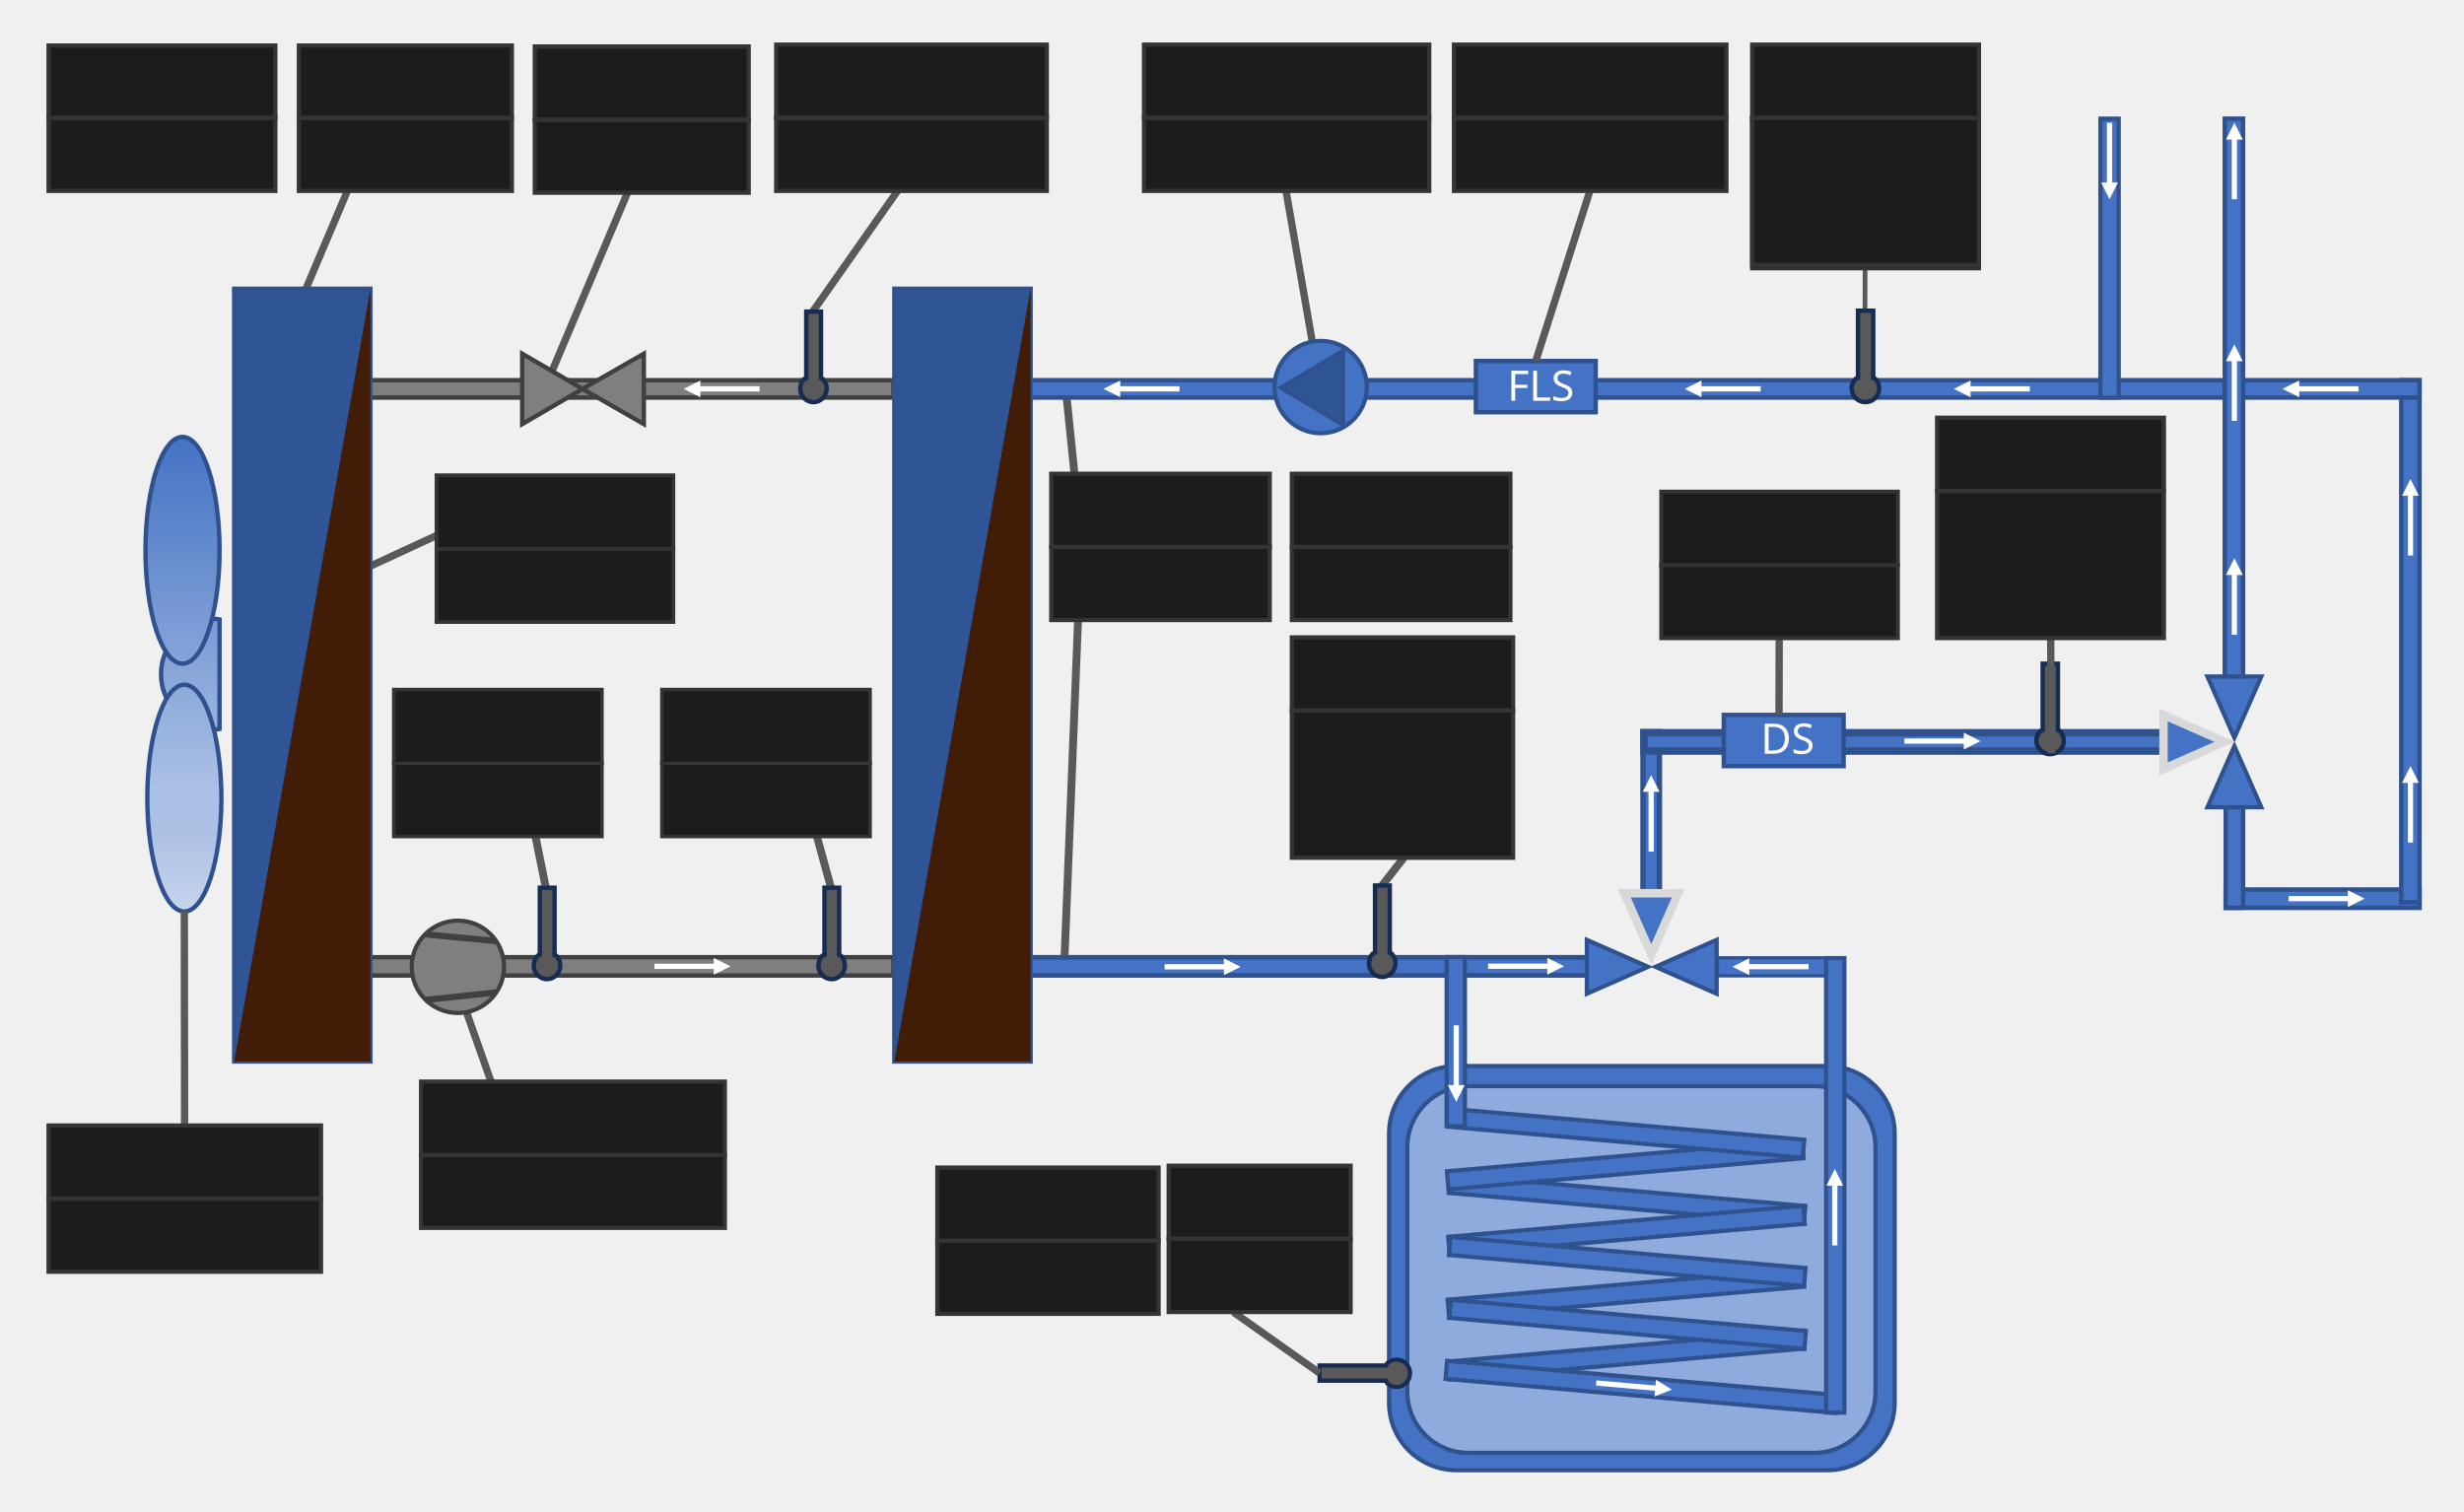
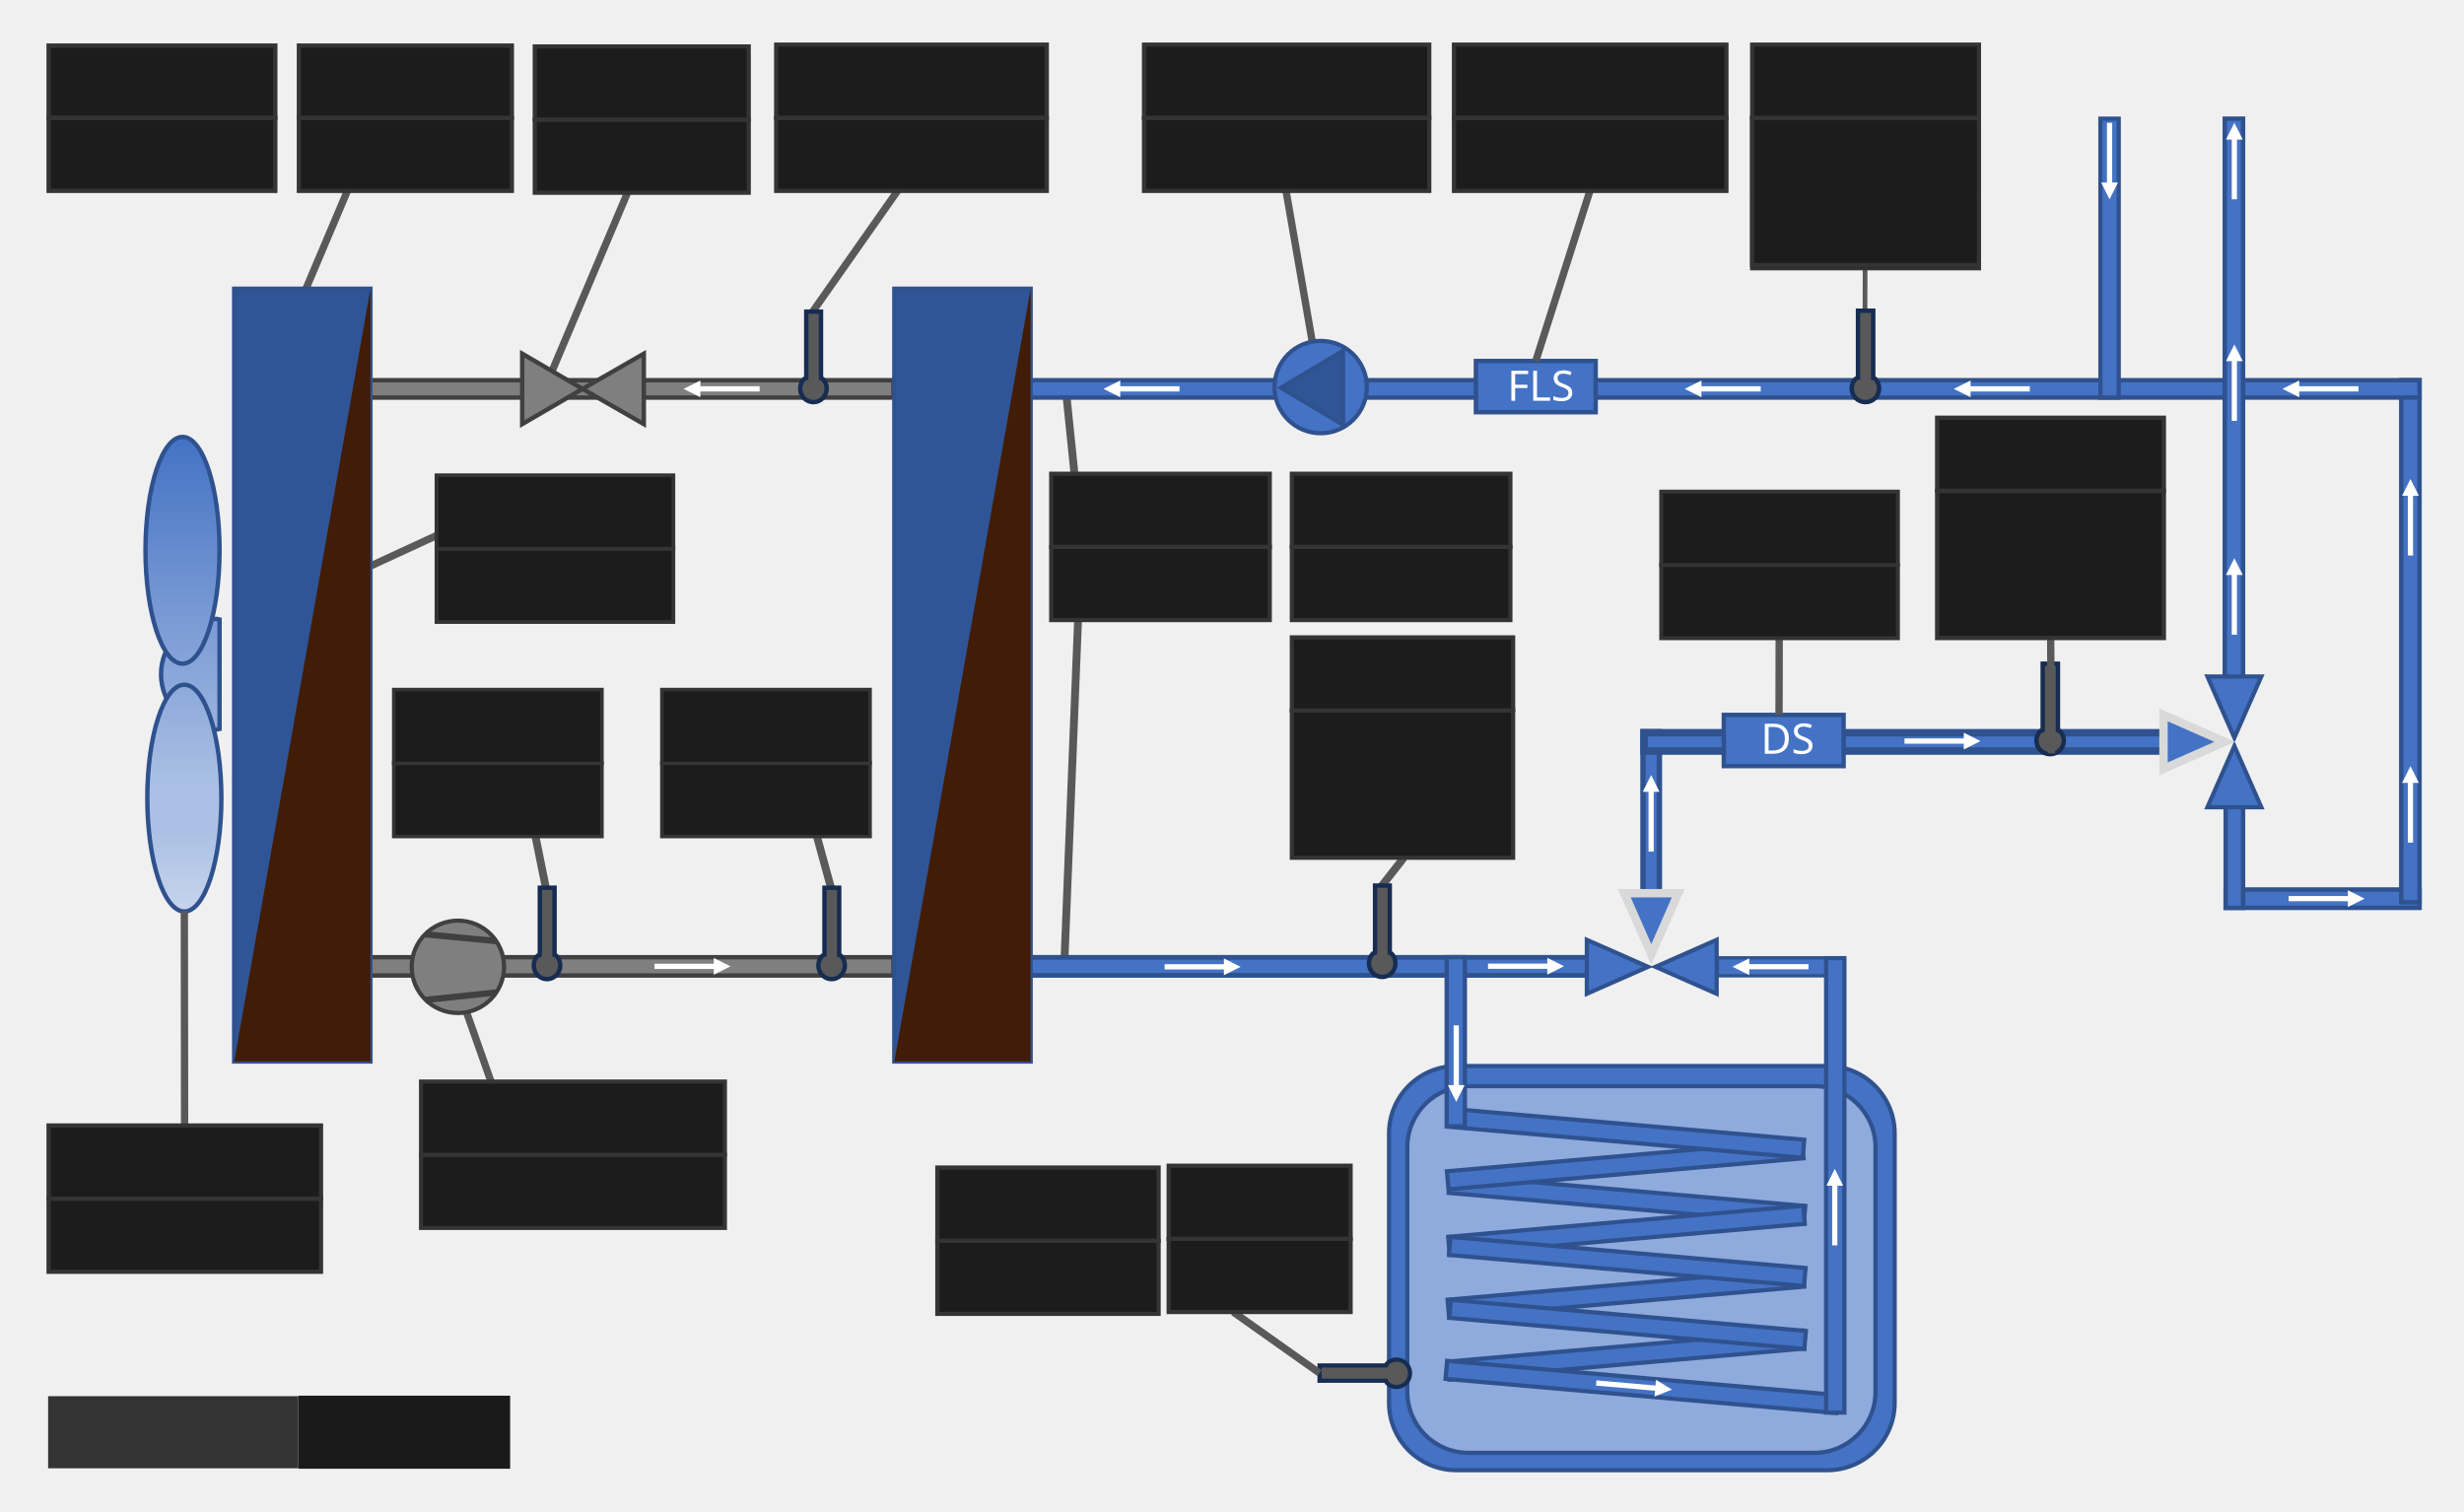
<svg xmlns="http://www.w3.org/2000/svg" width="2560" height="1570" viewBox="0 0 2560 1570" xml:space="preserve" overflow="hidden" version="1.1" id="svg88">
  <defs id="defs12">
    <linearGradient x1="362" y1="761.5" x2="362" y2="1280.5" gradientUnits="userSpaceOnUse" spreadMethod="reflect" id="fill0" gradientTransform="matrix(0.95,0,0,0.95,-154.8875,-267.9625)">
      <stop offset="0" stop-color="#4472C4" id="stop1" />
      <stop offset="0.74" stop-color="#ABC0E4" id="stop2" />
      <stop offset="0.83" stop-color="#ABC0E4" id="stop3" />
      <stop offset="1" stop-color="#C7D5ED" id="stop4" />
    </linearGradient>
    <linearGradient x1="362" y1="761.5" x2="362" y2="1280.5" gradientUnits="userSpaceOnUse" spreadMethod="reflect" id="fill1" gradientTransform="matrix(0.95,0,0,0.95,-154.8875,-267.9625)">
      <stop offset="0" stop-color="#4472C4" id="stop5" />
      <stop offset="0.74" stop-color="#ABC0E4" id="stop6" />
      <stop offset="0.83" stop-color="#ABC0E4" id="stop7" />
      <stop offset="1" stop-color="#C7D5ED" id="stop8" />
    </linearGradient>
    <linearGradient x1="362" y1="761.5" x2="362" y2="1280.5" gradientUnits="userSpaceOnUse" spreadMethod="reflect" id="fill2" gradientTransform="matrix(0.95,0,0,0.95,-154.8875,-267.9625)">
      <stop offset="0" stop-color="#4472C4" id="stop9" />
      <stop offset="0.74" stop-color="#ABC0E4" id="stop10" />
      <stop offset="0.83" stop-color="#ABC0E4" id="stop11" />
      <stop offset="1" stop-color="#C7D5ED" id="stop12" />
    </linearGradient>
  </defs>
  <g id="layer1" transform="translate(1.5625,-1.5625)">
    <g id="Spreizung" transform="matrix(0.95,0,0,0.95,-318.7104,-117.8248)" style="display:inline">
      <path d="m 1104.467,870.596 14.549,-363.753" stroke="#595959" stroke-width="13.719" stroke-miterlimit="8" fill="none" fill-rule="evenodd" id="path18-8-8" style="display:inline;stroke-width:8.163;stroke-dasharray:none" transform="matrix(1.052632,0,0,1.052632,335.4846,256.3531)" />
      <path d="M 1510.739,661.48 1499.295,549.94" stroke="#595959" stroke-width="13.719" stroke-miterlimit="8" fill="none" fill-rule="evenodd" id="path18-8" style="display:inline;stroke-width:8.593;stroke-dasharray:none" />
      <rect x="1483.5" y="723.752" width="239" height="80" stroke="#343434" stroke-width="4.583" stroke-miterlimit="8" fill="#1c1c1c" id="spread_value" />
      <rect x="1483.5" y="643.752" width="239" height="80" stroke="#343434" stroke-width="4.583" stroke-miterlimit="8" fill="#1c1c1c" id="spread_label" />
    </g>
    <g id="refrigerant-pipes" style="display:inline">
      <rect x="382.337" y="396.562" width="544.35" height="18.05" stroke="#404040" stroke-width="4.583" stroke-miterlimit="8" fill="#7f7f7f" id="rect12" />
      <rect x="366.188" y="996.013" width="560.5" height="19" stroke="#404040" stroke-width="4.583" stroke-miterlimit="8" fill="#7f7f7f" id="rect21" />
      <path d="m 678.438,1002.774 h 65.93 v 5.434 h -65.93 z m 61.579,-5.995 17.413,8.711 -17.413,8.711 z" fill="#ffffff" id="Flow-Arrow-2" style="stroke-width:0.95" />
      <path d="m 787.655,402.867 h -65.93 v 5.434 h 65.93 z m -61.579,-5.995 -17.413,8.711 17.413,8.711 z" fill="#ffffff" id="Flow-Arrow-1" style="stroke-width:0.95" />
    </g>
    <g id="fan">
      <path d="m 223.256,644.513 3.281,0.662 V 758.798 l -3.281,0.665 c -31.767,0 -57.519,-25.735 -57.519,-57.475 0,-31.742 25.752,-57.475 57.519,-57.475 z" stroke="#2f528f" stroke-width="4.583" stroke-miterlimit="8" fill="url(#fill2)" fill-rule="evenodd" id="path26" style="fill:url(#fill2)" />
      <path d="m 151.488,830.712 c 0,-65.056 17.225,-117.8 38.475,-117.8 21.25,0 38.475,52.744 38.475,117.8 0,65.056 -17.225,117.8 -38.475,117.8 -21.25,0 -38.475,-52.744 -38.475,-117.8 z" stroke="#2f528f" stroke-width="4.583" stroke-miterlimit="8" fill="url(#fill0)" fill-rule="evenodd" id="path24" style="fill:url(#fill0)" />
      <path d="m 149.588,573.263 c 0,-65.059 17.225,-117.8 38.475,-117.8 21.249,0 38.475,52.741 38.475,117.8 0,65.059 -17.226,117.8 -38.475,117.8 -21.25,0 -38.475,-52.741 -38.475,-117.8 z" stroke="#2f528f" stroke-width="4.583" stroke-miterlimit="8" fill="url(#fill1)" fill-rule="evenodd" id="path25" style="fill:url(#fill1)" />
    </g>
    <g id="dhw-pipes" style="display:inline">
      <rect x="1782.775" y="996.64" width="112.912" height="18.695" stroke="#2f528f" stroke-width="3.421" stroke-miterlimit="8" fill="#4472c4" id="rect18" />
      <rect x="1705.442" y="761.725" width="17.059" height="193.258" stroke="#2f528f" stroke-width="5.574" stroke-miterlimit="8" fill="#4472c4" id="rect15-9" />
      <rect x="1706.551" y="762.828" width="561.079" height="19" stroke="#2f528f" stroke-width="7.78" stroke-miterlimit="8" fill="#4472c4" id="rect71-0" style="display:inline" />
      <rect x="2310.837" y="925.713" width="201.4" height="19" stroke="#2f528f" stroke-width="4.661" stroke-miterlimit="8" fill="#4472c4" id="rect71" />
      <rect x="2310.837" y="821.213" width="18.05" height="123.5" stroke="#2f528f" stroke-width="4.583" stroke-miterlimit="8" fill="#4472c4" id="rect15" />
      <rect x="2493.238" y="396.562" width="19" height="542.45" stroke="#2f528f" stroke-width="4.583" stroke-miterlimit="8" fill="#4472c4" id="rect70" />
      <rect x="1059.688" y="396.562" width="1452.55" height="18.05" stroke="#2f528f" stroke-width="4.583" stroke-miterlimit="8" fill="#4472c4" id="rect17" />
      <rect x="2180.688" y="124.862" width="19" height="289.75" stroke="#2f528f" stroke-width="4.398" stroke-miterlimit="8" fill="#4472c4" id="rect16" />
      <rect x="2309.887" y="124.862" width="19" height="605.15" stroke="#2f528f" stroke-width="4.583" stroke-miterlimit="8" fill="#4472c4" id="rect19" />
      <rect x="1017.786" y="996.164" width="659.095" height="18.698" stroke="#2f528f" stroke-width="4.964" stroke-miterlimit="8" fill="#4472c4" id="rect22" />
    </g>
    <g id="evaporator">
      <rect x="927.638" y="301.562" width="141.55" height="802.75" stroke="#2f528f" stroke-width="4.583" stroke-miterlimit="8" fill="#2f5597" id="rect30" />
      <path d="m 927.638,1104.312 141.55,-802.75 v 802.75 z" stroke="#2f528f" stroke-width="0" stroke-miterlimit="8" fill="#411d07" fill-rule="evenodd" id="path30" style="display:inline" />
    </g>
    <g id="DHW-Valve" transform="matrix(0.95,0,0,0.95,10.71258,-28.5625)">
      <path d="m 1972.5,1370.5 -67,-29.5 67,-29.5 z" stroke="#2f528f" stroke-width="4.583" stroke-miterlimit="8" fill="#4472c4" fill-rule="evenodd" id="path49" transform="translate(-108,-252)" style="display:inline" />
      <path d="m 1830.5,1311.5 67,29.5 -67,29.5 z" stroke="#2f528f" stroke-width="4.583" stroke-miterlimit="8" fill="#4472c4" fill-rule="evenodd" id="path50" transform="translate(-108,-252)" />
      <path d="m 1930.5,1260.5 -29.5,67 -29.5,-67 z" stroke="#d9d9d9" stroke-width="9.167" stroke-miterlimit="8" fill="#4472c4" fill-rule="evenodd" id="path51" transform="translate(-108,-252)" />
    </g>
    <g id="water-tank">
      <path d="m 1441.588,1179.049 c 0,-38.656 31.331,-69.987 69.987,-69.987 h 385.377 c 38.656,0 69.987,31.331 69.987,69.987 v 279.927 c 0,38.656 -31.331,69.987 -69.987,69.987 h -385.377 c -38.656,0 -69.987,-31.331 -69.987,-69.987 z" stroke="#2f528f" stroke-width="4.354" stroke-miterlimit="8" fill="#4472c4" fill-rule="evenodd" id="path71" style="display:inline" />
      <path d="m 1460.588,1193.451 c 0,-35.065 28.424,-63.489 63.489,-63.489 h 359.423 c 35.065,0 63.489,28.424 63.489,63.489 v 253.973 c 0,35.065 -28.424,63.489 -63.489,63.489 h -359.423 c -35.065,0 -63.489,-28.424 -63.489,-63.489 z" stroke="#2f528f" stroke-width="4.354" stroke-miterlimit="8" fill="#8faadc" fill-rule="evenodd" id="path72" style="display:inline" />
      <path d="m 1505.247,1222.179 368.866,32.272 -1.643,18.715 -368.866,-32.272 z" stroke="#2f528f" stroke-width="4.354" stroke-miterlimit="8" fill="#4472c4" fill-rule="evenodd" id="path74" />
      <path d="m 1503.043,1286.513 368.866,-32.272 1.634,18.715 -368.866,32.272 z" stroke="#2f528f" stroke-width="4.354" stroke-miterlimit="8" fill="#4472c4" fill-rule="evenodd" id="path75" />
      <path d="m 1501.723,1218.398 368.866,-32.272 1.634,18.715 -368.866,32.272 z" stroke="#2f528f" stroke-width="4.354" stroke-miterlimit="8" fill="#4472c4" fill-rule="evenodd" id="path76" />
      <path d="m 1502.426,1351.825 368.866,-32.272 1.634,18.715 -368.866,32.272 z" stroke="#2f528f" stroke-width="4.354" stroke-miterlimit="8" fill="#4472c4" fill-rule="evenodd" id="path77" />
      <path d="m 1505.494,1286.618 368.866,32.272 -1.643,18.715 -368.866,-32.272 z" stroke="#2f528f" stroke-width="4.354" stroke-miterlimit="8" fill="#4472c4" fill-rule="evenodd" id="path78" />
      <path d="m 1502.701,1416.112 368.866,-32.272 1.634,18.715 -368.866,32.272 z" stroke="#2f528f" stroke-width="4.354" stroke-miterlimit="8" fill="#4472c4" fill-rule="evenodd" id="path79" />
      <path d="m 1505.836,1351.996 368.866,32.272 -1.643,18.715 -368.866,-32.272 z" stroke="#2f528f" stroke-width="4.354" stroke-miterlimit="8" fill="#4472c4" fill-rule="evenodd" id="path80" />
      <path d="m 1501.922,1415.352 405.755,35.502 -1.634,18.715 -405.755,-35.502 z" stroke="#2f528f" stroke-width="4.354" stroke-miterlimit="8" fill="#4472c4" fill-rule="evenodd" id="path81" />
    </g>
    <path d="m 1504.136,1153.361 368.866,32.272 -1.643,18.715 -368.866,-32.272 z" stroke="#2f528f" stroke-width="4.354" stroke-miterlimit="8" fill="#4472c4" fill-rule="evenodd" id="path73" />
    <g id="BPV-Valve" transform="matrix(0.95,0,0,0.95,-52.2875,-28.5625)">
      <path d="m 2634.5,1023.5 -29.5,67 -29.5,-67 z" stroke="#2f528f" stroke-width="4.583" stroke-miterlimit="8" fill="#4472c4" fill-rule="evenodd" id="path52" transform="translate(-108,-252)" />
      <path d="m 2575.5,1166.5 29.5,-67 29.5,67 z" stroke="#2f528f" stroke-width="4.583" stroke-miterlimit="8" fill="#4472c4" fill-rule="evenodd" id="path53" transform="translate(-108,-252)" />
      <path d="m 2527.5,1065.5 67,29.5 -67,29.5 z" stroke="#d9d9d9" stroke-width="9.167" stroke-miterlimit="8" fill="#4472c4" fill-rule="evenodd" id="path54" transform="translate(-108,-252)" />
    </g>
    <rect x="1501.487" y="995.908" width="18.901" height="175.805" stroke="#2f528f" stroke-width="4.453" stroke-miterlimit="8" fill="#4472c4" id="rect81" />
    <rect x="1895.688" y="996.963" width="19" height="472.15" stroke="#2f528f" stroke-width="4.354" stroke-miterlimit="8" fill="#4472c4" id="rect82" />
    <rect style="fill:none;stroke:none;stroke-width:4.077" id="dhw_mixer_value" width="139.254" height="57.651" x="1645.11" y="1037.35" />
    <rect style="fill:none;stroke:none;stroke-width:7.89" id="bypass_value" width="69.457" height="140.204" x="2351.225" y="702.185" />
    <g id="Flow-Arrows" style="display:inline">
      <path d="m 1711.187,886.256 v -66.428 h 5.434 v 66.428 z m -5.995,-62.074 8.711,-17.416 8.711,17.416 z" fill="#ffffff" id="Flow-Arrow-7" style="stroke-width:0.95" />
      <path d="m 1977.138,768.773 h 65.93 v 5.434 h -65.93 z m 61.579,-5.995 17.413,8.711 -17.413,8.711 z" fill="#ffffff" id="Flow-Arrow-8" style="stroke-width:0.95" />
      <path d="m 1208.438,1003.27 h 65.93 v 5.434 h -65.93 z m 61.579,-5.995 17.413,8.711 -17.413,8.711 z" fill="#ffffff" id="Flow-Arrow-6" style="stroke-width:0.95" />
      <path d="m 2107.367,402.832 h -65.93 v 5.434 h 65.93 z m -61.579,-5.995 -17.413,8.711 17.413,8.711 z" fill="#ffffff" id="Flow-Arrow-5" style="stroke-width:0.95" />
      <path d="m 1827.763,402.832 h -65.93 v 5.434 h 65.93 z m -61.579,-5.995 -17.413,8.711 17.413,8.711 z" fill="#ffffff" id="Flow-Arrow-4" style="stroke-width:0.95" />
      <path d="m 1223.889,402.832 h -65.93 v 5.434 h 65.93 z m -61.579,-5.995 -17.413,8.711 17.413,8.711 z" fill="#ffffff" id="Flow-Arrow-3" style="stroke-width:0.95" />
    </g>
    <g id="bpv-closed-arrows" transform="matrix(0.95,0,0,0.95,-52.2875,-28.5625)" style="display:inline">
      <path d="m 2363.36,166 v 69.924 h -5.72 V 166 Z m 6.31,65.341 -9.17,18.333 -9.17,-18.333 z" fill="#ffffff" id="path67" />
      <path d="M 2602.14,501.674 V 431.75 h 5.72 v 69.924 z m -6.31,-65.341 9.17,-18.333 9.17,18.333 z" fill="#ffffff" id="path68" transform="translate(-108,-252)" />
      <path d="m 2494.14,492 v -69.924 h 5.72 V 492 Z m -6.31,-65.341 9.17,-18.333 9.17,18.333 z" fill="#ffffff" id="path68-4" />
      <path d="m 2494.14,725.798 v -69.924 h 5.72 v 69.924 z m -6.31,-65.341 9.17,-18.333 9.17,18.333 z" fill="#ffffff" id="path68-8" />
    </g>
    <g id="bpv-open-arrows" transform="matrix(0.95,0,0,0.95,-52.2875,-28.5625)" style="display:inline">
      <path d="M 2686.71,953.174 V 883.25 h 5.72 v 69.924 z m -6.31,-65.341 9.17,-18.333 9.17,18.333 z" fill="#ffffff" id="path68-0-2" />
      <path d="m 2686.71,639.195 v -69.924 h 5.72 v 69.924 z m -6.31,-65.341 9.17,-18.333 9.17,18.333 z" fill="#ffffff" id="path68-0-2-4" />
      <path d="m 2632.727,454.1 h -69.4 v 5.72 h 69.4 z m -64.82,-6.31 -18.33,9.17 18.33,9.17 z" fill="#ffffff" id="path88-9-5" />
      <path d="m 2556.3,1011.58 h 69.4 v 5.72 h -69.4 z m 64.82,-6.31 18.33,9.17 -18.33,9.17 z" fill="#ffffff" id="path88-9-8" />
    </g>
    <g id="dhw-closed-arrows">
      <path d="m 1544.438,1002.655 h 65.93 v 5.434 h -65.93 z m 61.579,-5.994 17.413,8.711 -17.413,8.711 z" fill="#ffffff" id="Flow-Arrow-6-4" style="display:inline;stroke-width:0.95" />
    </g>
    <g id="dhw-open-arrows" transform="matrix(0.95,0,0,0.95,-52.2875,-28.5625)" style="display:inline">
      <path d="m 2031.282,1086.026 h -69.4 v 5.72 h 69.4 z m -64.82,-6.31 -18.33,9.17 18.33,9.17 z" fill="#ffffff" id="Flow-Arrow-4-8" />
      <path d="m 2057.14,1393.67 v -69.92 h 5.72 v 69.92 z m -6.31,-65.34 9.17,-18.33 9.17,18.33 z" fill="#ffffff" id="path83" />
      <path d="m 1799.333,1541.253 69.136,6.049 -0.498,5.698 -69.136,-6.049 z m 65.123,-0.637 17.461,10.733 -19.059,7.537 z" fill="#ffffff" id="path88-9-2-7" />
      <path d="m 1648.86,1153 v 69.92 h -5.72 V 1153 Z m 6.31,65.34 -9.17,18.33 -9.17,-18.33 z" fill="#ffffff" id="path82" />
    </g>
    <g id="Info" transform="matrix(0.95,0,0,0.95,-50.80748,553.2394)">
      <rect style="fill:none;stroke:none;stroke-width:5.698" id="t_room_is_value" width="526.316" height="80.5" x="2179.5" y="866.656" />
      <rect style="fill:none;stroke:none;stroke-width:5.846" id="cop_value" width="526.316" height="80.5" x="2179.5" y="787.709" />
      <rect style="fill:none;stroke:none;stroke-width:6.154" id="therm_leistung_value" width="526.316" height="80.5" x="2179.5" y="708.761" />
      <rect style="fill:none;stroke:none;stroke-width:7.364" id="betriebsart_value" width="526.316" height="80.5" x="2179.5" y="629.814" />
      <rect style="fill:none;stroke:none;stroke-width:7.953" id="betriebsmodus_value" width="526.316" height="80.5" x="2179.5" y="550.866" />
      <rect style="fill:none;stroke:none;stroke-width:7.876" id="fehlercode_value" width="526.316" height="78.947" x="2179.5" y="471.919" />
    </g>
    <g id="Speicher-Soll" transform="matrix(0.95,0,0,0.95,-52.2875,-83.6625)" style="display:inline">
      <path d="m 1369.388,1435.967 v -15.818 h 69.169 l 0.807,-1.966 c 2.555,-2.575 6.08,-4.17 9.975,-4.17 7.78,0 14.098,6.384 14.098,14.25 0,7.866 -6.317,14.25 -14.098,14.25 -3.895,0 -7.42,-1.596 -9.975,-4.17 l -0.979,-2.375 z" stroke="#172c51" stroke-width="4.354" stroke-miterlimit="8" fill="#595959" fill-rule="evenodd" id="path87" transform="matrix(1.052632,0,0,1.052632,55.03947,88.06579)" />
      <path d="m 1369.388,1428.058 -89.656,-63.446" stroke="#595959" stroke-width="7.62" stroke-miterlimit="8" fill="none" fill-rule="evenodd" id="path12" transform="matrix(1.052632,0,0,1.052632,55.03947,88.06579)" />
      <rect x="1439.5" y="1696.5" width="199" height="80" stroke="#343434" stroke-width="4.583" stroke-miterlimit="8" fill="#1c1c1c" id="storage_setpoint_value" transform="translate(-108,-252)" />
      <rect x="1439.5" y="1616.5" width="199" height="80" stroke="#343434" stroke-width="4.583" stroke-miterlimit="8" fill="#1c1c1c" id="storage_setpoint_label" transform="translate(-108,-252)" />
    </g>
    <g id="Speicher" transform="matrix(0.95,0,0,0.95,-52.2875,-83.6625)" style="display:inline">
      <rect x="1186.5" y="1698.5" width="242" height="80" stroke="#343434" stroke-width="4.583" stroke-miterlimit="8" fill="#1c1c1c" id="storage_value" transform="translate(-108,-252)" />
      <rect x="1186.5" y="1618.5" width="242" height="80" stroke="#343434" stroke-width="4.583" stroke-miterlimit="8" fill="#1c1c1c" id="storage_label" transform="translate(-108,-252)" />
    </g>
    <g id="Verdichter" transform="matrix(0.95,0,0,0.95,-42.2875,-28.5625)" style="display:inline">
      <path d="m 477.263,1036.501 39.142,110.881" stroke="#595959" stroke-width="7.62" stroke-miterlimit="8" fill="none" fill-rule="evenodd" id="path55" transform="matrix(1.052632,0,0,1.052632,44.51316,30.06579)" />
      <g id="compressor_on_off_group" transform="translate(-147.368)">
        <rect style="fill:none;fill-opacity:1;stroke:none;stroke-width:14.437" id="comp_rect" width="111.141" height="105.584" x="638.208" y="1036.208" />
        <path d="m 748.5,1341 c 0,-27.89 22.609,-50.5 50.5,-50.5 27.89,0 50.5,22.61 50.5,50.5 0,27.89 -22.61,50.5 -50.5,50.5 -27.891,0 -50.5,-22.61 -50.5,-50.5 z" stroke="#404040" stroke-width="4.583" stroke-miterlimit="8" fill="#7f7f7f" fill-rule="evenodd" id="path40" transform="translate(-108,-252)" />
        <path d="M 0,0 77.526,8.22" stroke="#404040" stroke-width="6.875" stroke-miterlimit="8" fill="none" fill-rule="evenodd" transform="matrix(1,0,0,-1,655.5,1125.23)" id="path41" />
        <path d="m 763.5,1305.5 77.431,7.347" stroke="#404040" stroke-width="6.875" stroke-miterlimit="8" fill="none" fill-rule="evenodd" id="path42" transform="translate(-108,-252)" />
      </g>
      <rect x="503.29" y="1294.442" width="332.403" height="80.144" stroke="#343434" stroke-width="4.439" stroke-miterlimit="8" fill="#1c1c1c" id="compressor_value" />
      <rect x="503.29" y="1214.442" width="332.403" height="80.144" stroke="#343434" stroke-width="4.439" stroke-miterlimit="8" fill="#1c1c1c" id="compressor_label" />
    </g>
    <g id="Luefter" transform="matrix(0.95,0,0,0.95,-52.2875,-28.5625)" style="display:inline">
      <path d="m 189.963,948.038 0.264,222.405" stroke="#595959" stroke-width="7.62" stroke-miterlimit="8" fill="none" fill-rule="evenodd" id="path69" transform="matrix(1.052632,0,0,1.052632,55.03947,30.06579)" />
      <rect x="214.5" y="1594.5" width="298" height="80" stroke="#343434" stroke-width="4.583" stroke-miterlimit="8" fill="#1c1c1c" id="fan_value" transform="translate(-108,-252)" />
      <rect x="214.5" y="1514.5" width="298" height="80" stroke="#343434" stroke-width="4.583" stroke-miterlimit="8" fill="#1c1c1c" id="fan_label" transform="translate(-108,-252)" />
    </g>
    <g id="Vorlauf-BH" transform="matrix(0.95,0,0,0.95,-59.50625,-28.5625)" style="display:inline">
      <path d="m 2120.733,691.062 h 15.818 v 69.169 l 1.966,0.807 c 2.575,2.555 4.17,6.08 4.17,9.975 0,7.78 -6.384,14.098 -14.25,14.098 -7.866,0 -14.25,-6.317 -14.25,-14.098 0,-3.895 1.596,-7.42 4.17,-9.975 l 2.375,-0.979 z" stroke="#172c51" stroke-width="4.583" stroke-miterlimit="8" fill="#595959" fill-rule="evenodd" id="path64" transform="matrix(1.052632,0,0,1.052632,62.63816,30.06579)" />
      <path d="m 2129.012,663.987 0.75,120.175" stroke="#595959" stroke-width="7.62" stroke-miterlimit="8" fill="none" fill-rule="evenodd" id="path19" transform="matrix(1.052632,0,0,1.052632,62.63816,30.06579)" />
      <rect style="fill:none;stroke:none;stroke-width:5.187" id="flow_bh_uart_value" width="235.646" height="76.475" x="2018.237" y="587.987" transform="matrix(1.052632,0,0,1.052632,55.03947,30.06579)" />
      <rect style="fill:none;stroke:none;stroke-width:5.187" id="flow_bh_can_value" width="235.646" height="76.475" x="2018.237" y="511.513" transform="matrix(1.052632,0,0,1.052632,55.03947,30.06579)" />
      <rect x="2018.315" y="511.59" width="235.492" height="152.796" stroke="#343434" stroke-width="4.508" stroke-miterlimit="8" fill="#1c1c1c" id="rect65" transform="matrix(1.052632,0,0,1.052632,55.03947,30.06579)" />
      <rect x="2018.313" y="435.588" width="235.494" height="75.848" stroke="#343434" stroke-width="4.506" stroke-miterlimit="8" fill="#1c1c1c" id="flow_bh_label" transform="matrix(1.052632,0,0,1.052632,55.03947,30.06579)" />
    </g>
    <g id="Druck" transform="matrix(0.95,0,0,0.95,-49.61049,-28.5625)" style="display:inline">
      <rect x="1742.737" y="744.263" width="124.45" height="53.2" stroke="#2f528f" stroke-width="4.583" stroke-miterlimit="8" fill="#4472c4" id="rect63" style="display:inline" transform="matrix(1.052632,0,0,1.052632,101.3553,30.06579)" />
      <text fill="#ffffff" font-family="Calibri, Calibri_MSFontService, sans-serif" font-weight="400" font-size="43.7px" id="text63" x="1781.07" y="784.638" style="stroke-width:0.95" transform="matrix(1.052632,0,0,1.052632,101.3553,30.06579)">DS</text>
      <path d="m 1800.288,664.613 -0.181,79.501" stroke="#595959" stroke-width="7.62" stroke-miterlimit="8" fill="none" fill-rule="evenodd" id="path63" transform="matrix(1.052632,0,0,1.052632,101.3553,30.06579)" />
      <rect x="1721.687" y="588.312" width="245.947" height="76.301" stroke="#343434" stroke-width="4.053" stroke-miterlimit="8" fill="#1c1c1c" id="pressure_value" transform="matrix(1.052632,0,0,1.052632,55.03947,30.06579)" />
      <rect x="1721.687" y="512.312" width="245.947" height="76.301" stroke="#343434" stroke-width="4.053" stroke-miterlimit="8" fill="#1c1c1c" id="pressure_label" transform="matrix(1.052632,0,0,1.052632,55.03947,30.06579)" />
    </g>
    <g id="Vorlauf-Soll" transform="matrix(0.95,0,0,0.95,-68.71042,-213.5354)" style="display:inline">
      <rect x="1591.5" y="1076.5" width="239" height="80" stroke="#343434" stroke-width="4.583" stroke-miterlimit="8" fill="#1c1c1c" id="flow_setpoint_value" transform="translate(-108,-252)" />
      <rect x="1591.5" y="996.5" width="239" height="80" stroke="#343434" stroke-width="4.583" stroke-miterlimit="8" fill="#1c1c1c" id="flow_setpoint_label" transform="translate(-108,-252)" />
    </g>
    <g id="Vorlauf" transform="matrix(0.95,0,0,0.95,170.6896,-42.58542)" style="display:inline">
      <path d="m 1208.826,878.006 25.088,-32.093" stroke="#595959" stroke-width="13.719" stroke-miterlimit="8" fill="none" fill-rule="evenodd" id="path18" style="stroke-width:8.163;stroke-dasharray:none" transform="matrix(1.052632,0,0,1.052632,55.03947,94.06579)" />
      <path d="m 1322.491,1014.868 h 16.1 v 73.55 l 1.99,0.85 c 2.63,2.72 4.25,6.47 4.25,10.61 0,8.28 -6.49,14.99 -14.5,14.99 -8.01,0 -14.5,-6.71 -14.5,-14.99 0,-4.14 1.62,-7.89 4.25,-10.61 l 2.41,-1.03 z" stroke="#172c51" stroke-width="4.825" stroke-miterlimit="8" fill="#595959" fill-rule="evenodd" id="path70" />
      <rect style="fill:none;stroke:none;stroke-width:8.593" id="flow_uart_value" width="242" height="80.5" x="1231.5" y="904" />
      <rect style="fill:none;stroke:none;stroke-width:8.593" id="flow_can_value" width="242" height="80.5" x="1231.5" y="759.5" transform="translate(0,64)" />
      <rect x="1339.5" y="1075.5" width="242" height="161" stroke="#343434" stroke-width="4.583" stroke-miterlimit="8" fill="#1c1c1c" id="rect56" transform="translate(-108,-252)" style="display:inline" />
      <rect x="1339.5" y="995.5" width="242" height="80" stroke="#343434" stroke-width="4.583" stroke-miterlimit="8" fill="#1c1c1c" id="flow_label" transform="translate(-108,-252)" />
    </g>
    <g id="hot_gas_condenser" transform="matrix(0.95,0,0,0.95,122.6058,9.09458)" style="display:inline">
      <path d="m 864.235,914.592 -18.637,-67.978" stroke="#595959" stroke-width="13.719" stroke-miterlimit="8" fill="none" fill-rule="evenodd" id="path18-2" style="stroke-width:8.163;stroke-dasharray:none" transform="matrix(1.052632,0,0,1.052632,-129.0588,9.511735)" />
      <path d="m 770.967,962.852 h 16.1 v 73.549 l 1.99,0.85 c 2.63,2.72 4.25,6.47 4.25,10.61 0,8.28 -6.49,14.99 -14.5,14.99 -8.01,0 -14.5,-6.71 -14.5,-14.99 0,-4.14 1.62,-7.89 4.25,-10.61 l 2.41,-1.03 z" stroke="#172c51" stroke-width="4.825" stroke-miterlimit="8" fill="#595959" fill-rule="evenodd" id="path70-8" />
      <rect x="672.079" y="775.787" width="216.35" height="76.704" stroke="#343434" stroke-width="3.65" stroke-miterlimit="8" fill="#1c1c1c" id="hot_gas_condenser_value" transform="matrix(1.052632,0,0,1.052632,-114.3219,9.511735)" />
      <rect x="672.079" y="699.787" width="216.35" height="76.704" stroke="#343434" stroke-width="3.65" stroke-miterlimit="8" fill="#1c1c1c" id="hot_gas_condenser_label" transform="matrix(1.052632,0,0,1.052632,-114.3219,9.511735)" />
    </g>
    <g id="hot_gas" transform="matrix(0.95,0,0,0.95,-155.958,9.09468)" style="display:inline">
      <path d="m 567.431,933.112 -18.67,-92.321" stroke="#595959" stroke-width="13.719" stroke-miterlimit="8" fill="none" fill-rule="evenodd" id="path18-2-0" style="stroke-width:8.163;stroke-dasharray:none" transform="matrix(1.052632,0,0,1.052632,164.1663,-9.573348)" />
      <path d="m 752.912,962.852 h 16.1 v 73.55 l 1.99,0.85 c 2.63,2.72 4.25,6.47 4.25,10.61 0,8.28 -6.49,14.99 -14.5,14.99 -8.01,0 -14.5,-6.71 -14.5,-14.99 0,-4.14 1.62,-7.89 4.25,-10.61 l 2.41,-1.03 z" stroke="#172c51" stroke-width="4.825" stroke-miterlimit="8" fill="#595959" fill-rule="evenodd" id="path70-8-8" />
      <rect x="672.079" y="775.787" width="216.35" height="76.704" stroke="#343434" stroke-width="3.65" stroke-miterlimit="8" fill="#1c1c1c" id="hot_gas_value" transform="matrix(1.052632,0,0,1.052632,-114.3219,9.511735)" />
      <rect x="672.079" y="699.787" width="216.35" height="76.704" stroke="#343434" stroke-width="3.65" stroke-miterlimit="8" fill="#1c1c1c" id="hot_gas_label" transform="matrix(1.052632,0,0,1.052632,-114.3219,9.511735)" />
    </g>
    <g id="Verdampfer" transform="matrix(0.95,0,0,0.95,-111.6505,-213.6328)" style="display:inline">
      <path d="m 472.846,548.267 -144.863,66.934" stroke="#595959" stroke-width="7.62" stroke-miterlimit="8" fill="none" fill-rule="evenodd" id="path21" transform="matrix(1.052632,0,0,1.052632,117.5268,224.8766)" />
      <rect x="429.273" y="563.41" width="246.113" height="76.467" stroke="#343434" stroke-width="3.887" stroke-miterlimit="8" fill="#1c1c1c" id="evaporator_value" transform="matrix(1.052632,0,0,1.052632,141.3882,233.1908)" />
      <rect x="429.273" y="487.41" width="246.113" height="76.467" stroke="#343434" stroke-width="3.887" stroke-miterlimit="8" fill="#1c1c1c" id="evaporator_label" transform="matrix(1.052632,0,0,1.052632,141.3882,233.1908)" />
    </g>
    <g id="Ruecklauf" transform="matrix(0.95,0,0,0.95,-48.38331,-28.5625)" style="display:inline">
      <path d="m 2088.89,382.536 0.16,-61.536" stroke="#595959" stroke-width="5.146" stroke-miterlimit="8" fill="none" fill-rule="evenodd" id="path20" />
      <path d="m 1928.833,324.363 h 15.818 v 69.872 l 1.966,0.811 c 2.575,2.578 4.17,6.139 4.17,10.073 0,7.867 -6.384,14.244 -14.25,14.244 -7.866,0 -14.25,-6.377 -14.25,-14.244 0,-3.934 1.596,-7.495 4.17,-10.073 l 2.375,-0.983 z" stroke="#172c51" stroke-width="4.583" stroke-miterlimit="8" fill="#595959" fill-rule="evenodd" id="path65" transform="matrix(1.052632,0,0,1.052632,50.9298,30.06579)" />
      <rect x="1827.469" y="203.579" width="237.02" height="77.374" stroke="#343434" stroke-width="2.98" stroke-miterlimit="8" fill="#1c1c1c" id="return_flow_uart_value" transform="matrix(1.052632,0,0,1.052632,41.125,30.06579)" />
      <rect x="1827.469" y="123.225" width="237.02" height="77.374" stroke="#343434" stroke-width="2.98" stroke-miterlimit="8" fill="#1c1c1c" id="return_flow_can_value" transform="matrix(1.052632,0,0,1.052632,41.125,30.06579)" />
      <rect x="1828.123" y="123.879" width="235.712" height="153.017" stroke="#343434" stroke-width="4.288" stroke-miterlimit="8" fill="#1c1c1c" id="rect60" transform="matrix(1.052632,0,0,1.052632,41.125,30.06579)" />
      <rect x="1828.123" y="47.88" width="235.712" height="76.066" stroke="#343434" stroke-width="4.288" stroke-miterlimit="8" fill="#1c1c1c" id="return_flow_label" transform="matrix(1.052632,0,0,1.052632,41.125,30.06579)" />
    </g>
    <g id="Durchfluss" transform="matrix(0.95,0,0,0.95,-52.2875,-28.5625)" style="display:inline">
      <rect x="1531.838" y="376.612" width="124.45" height="53.2" stroke="#2f528f" stroke-width="4.583" stroke-miterlimit="8" fill="#4472c4" id="rect47" transform="matrix(1.052632,0,0,1.052632,55.03947,30.06579)" />
      <text fill="#ffffff" font-family="Calibri, Calibri_MSFontService, sans-serif" font-weight="400" font-size="43.7px" id="text47" x="1564.47" y="417.938" style="stroke-width:0.95" transform="matrix(1.052632,0,0,1.052632,55.03947,30.06579)">FLS</text>
      <path d="m 1650.426,199.438 -56.36,177.071" stroke="#595959" stroke-width="7.62" stroke-miterlimit="8" fill="none" fill-rule="evenodd" id="path60" transform="matrix(1.052632,0,0,1.052632,55.03947,30.06579)" />
      <rect x="1751.5" y="412.5" width="298" height="80" stroke="#343434" stroke-width="4.583" stroke-miterlimit="8" fill="#1c1c1c" id="flow_rate_value" transform="translate(-108,-252)" />
      <rect x="1751.5" y="332.5" width="298" height="80" stroke="#343434" stroke-width="4.583" stroke-miterlimit="8" fill="#1c1c1c" id="flow_rate_label" transform="translate(-108,-252)" />
    </g>
    <g id="Umwaelzpumpe" transform="matrix(0.95,0,0,0.95,-52.2875,-28.5625)" style="display:inline">
      <path d="m 1334.513,199.438 29.813,171.57" stroke="#595959" stroke-width="7.62" stroke-miterlimit="8" fill="none" fill-rule="evenodd" id="path13" transform="matrix(1.052632,0,0,1.052632,55.03947,30.06579)" />
      <g id="g3" transform="translate(-25.26274)">
        <rect style="fill:none;fill-opacity:1;stroke:none;stroke-width:14.437" id="circ_pump_rect" width="111.14" height="105.583" x="1470.208" y="402.208" />
        <path d="m 1486.5,707 c 0,-27.89 22.61,-50.5 50.5,-50.5 27.89,0 50.5,22.61 50.5,50.5 0,27.891 -22.61,50.5 -50.5,50.5 -27.89,0 -50.5,-22.609 -50.5,-50.5 z" stroke="#2f528f" stroke-width="4.583" stroke-miterlimit="8" fill="#4472c4" fill-rule="evenodd" id="path46" transform="translate(-14,-252)" />
        <path d="m 1547.5,496.262 -68,-40.5 68,-40.5 z" stroke="#2f528f" stroke-width="4.583" stroke-miterlimit="8" fill="#2f5597" fill-rule="evenodd" id="path47" />
      </g>
      <rect x="1412.5" y="412.5" width="312" height="80" stroke="#343434" stroke-width="4.583" stroke-miterlimit="8" fill="#1c1c1c" id="uwp_value" transform="translate(-108,-252)" />
      <rect x="1412.5" y="332.5" width="312" height="80" stroke="#343434" stroke-width="4.583" stroke-miterlimit="8" fill="#1c1c1c" id="uwp_label" transform="translate(-108,-252)" style="display:inline" />
    </g>
    <g id="Kondensat" transform="matrix(0.95,0,0,0.95,-38.2875,-28.5625)" style="display:inline">
      <path d="M 931.229,199.438 839.561,329.893" stroke="#595959" stroke-width="7.62" stroke-miterlimit="8" fill="none" fill-rule="evenodd" id="path15" transform="matrix(1.052632,0,0,1.052632,40.30263,30.06579)" />
      <path d="m 836.115,325.312 h 15.295 v 69.173 l 1.891,0.803 c 2.498,2.553 4.037,6.078 4.037,9.972 0,7.788 -6.165,14.102 -13.775,14.102 -7.609,0 -13.775,-6.314 -13.775,-14.102 0,-3.894 1.539,-7.42 4.037,-9.972 l 2.289,-0.974 z" stroke="#172c51" stroke-width="4.583" stroke-miterlimit="8" fill="#595959" fill-rule="evenodd" id="path84" transform="matrix(1.052632,0,0,1.052632,40.30263,30.06579)" />
      <rect x="995.5" y="412.5" width="296" height="80" stroke="#343434" stroke-width="4.583" stroke-miterlimit="8" fill="#1c1c1c" id="kondensat_value" transform="translate(-108,-252)" />
      <rect x="995.5" y="332.5" width="296" height="80" stroke="#343434" stroke-width="4.583" stroke-miterlimit="8" fill="#1c1c1c" id="kondensat_label" transform="translate(-108,-252)" />
    </g>
    <g id="EEV" transform="matrix(0.95,0,0,0.95,-38.2875,-28.5625)" style="display:inline">
      <path d="M 650.577,201.338 567.995,396.562" stroke="#595959" stroke-width="7.62" stroke-miterlimit="8" fill="none" fill-rule="evenodd" id="path14" transform="matrix(1.052632,0,0,1.052632,40.30263,30.06579)" />
      <path d="m 667.337,442.163 -63.65,-36.575 63.65,-36.575 z" stroke="#404040" stroke-width="4.583" stroke-miterlimit="8" fill="#7f7f7f" fill-rule="evenodd" id="eev_arrow_right" transform="matrix(1.052632,0,0,1.052632,40.30263,30.06579)" />
      <path d="m 540.987,369.012 62.7,36.575 -62.7,36.575 z" stroke="#404040" stroke-width="4.583" stroke-miterlimit="8" fill="#7f7f7f" fill-rule="evenodd" id="eev_arrow_left" transform="matrix(1.052632,0,0,1.052632,40.30263,30.06579)" />
      <rect x="731.5" y="414.5" width="234" height="80" stroke="#343434" stroke-width="4.583" stroke-miterlimit="8" fill="#1c1c1c" id="eev_val" transform="translate(-108,-252)" />
      <rect x="731.5" y="334.5" width="234" height="80" stroke="#343434" stroke-width="4.583" stroke-miterlimit="8" fill="#1c1c1c" id="eev_label" transform="translate(-108,-252)" />
    </g>
    <g id="TA2" transform="matrix(0.95,0,0,0.95,-38.2875,-28.5625)" style="display:inline">
      <path d="m 368.933,177.298 -78.714,185.907" stroke="#595959" stroke-width="7.62" stroke-miterlimit="8" fill="none" fill-rule="evenodd" id="path14-0" transform="matrix(1.052632,0,0,1.052632,40.30263,30.06579)" />
      <rect x="473.5" y="412.5" width="233" height="80" stroke="#343434" stroke-width="4.583" stroke-miterlimit="8" fill="#1c1c1c" id="ta2_val" transform="translate(-108,-252)" />
      <rect x="473.5" y="333.5" width="233" height="79" stroke="#343434" stroke-width="4.583" stroke-miterlimit="8" fill="#1c1c1c" id="ta2_label" transform="translate(-108,-252)" />
    </g>
    <g id="TA" transform="matrix(0.95,0,0,0.95,-52.2875,-28.5625)" style="display:inline">
      <rect x="48.949" y="123.974" width="235.522" height="75.876" stroke="#343434" stroke-width="4.478" stroke-miterlimit="8" fill="#1c1c1c" id="ta_val" transform="matrix(1.052632,0,0,1.052632,55.03947,30.06579)" />
      <rect x="48.949" y="48.924" width="235.522" height="74.926" stroke="#343434" stroke-width="4.478" stroke-miterlimit="8" fill="#1c1c1c" id="ta_label" transform="matrix(1.052632,0,0,1.052632,55.03947,30.06579)" />
    </g>
+     <g id="DateTime" transform="matrix(0.95,0,0,0.95,-52.79946,1374.551)" style="display:inline">
+       <rect x="380.249" y="81.065" width="231.579" height="79.87" stroke="#343434" stroke-width="4.714" stroke-miterlimit="8" fill="#1c1c1c" id="time_value" style="fill:#1a1a1a;stroke:none;stroke-width:4.556;stroke-dasharray:none;fill-opacity:1;stroke-opacity:1" />
+       <rect x="106.565" y="81.565" width="273.684" height="78.87" stroke="#343434" stroke-width="4.953" stroke-miterlimit="8" fill="#1c1c1c" id="date_value" style="fill:#333333;stroke:none;fill-opacity:1" />
+     </g>
    <g id="verdampfer" style="display:inline">
      <rect x="241.737" y="301.562" width="141.55" height="802.75" stroke="#2f528f" stroke-width="4.583" stroke-miterlimit="8" fill="#2f5597" id="rect23" style="display:inline" />
      <path d="m 241.738,1104.312 141.55,-802.75 v 802.75 z" stroke="#2f528f" stroke-width="0" stroke-miterlimit="8" fill="#411d07" fill-rule="evenodd" id="path23" style="display:inline" />
    </g>
  </g>
</svg>
